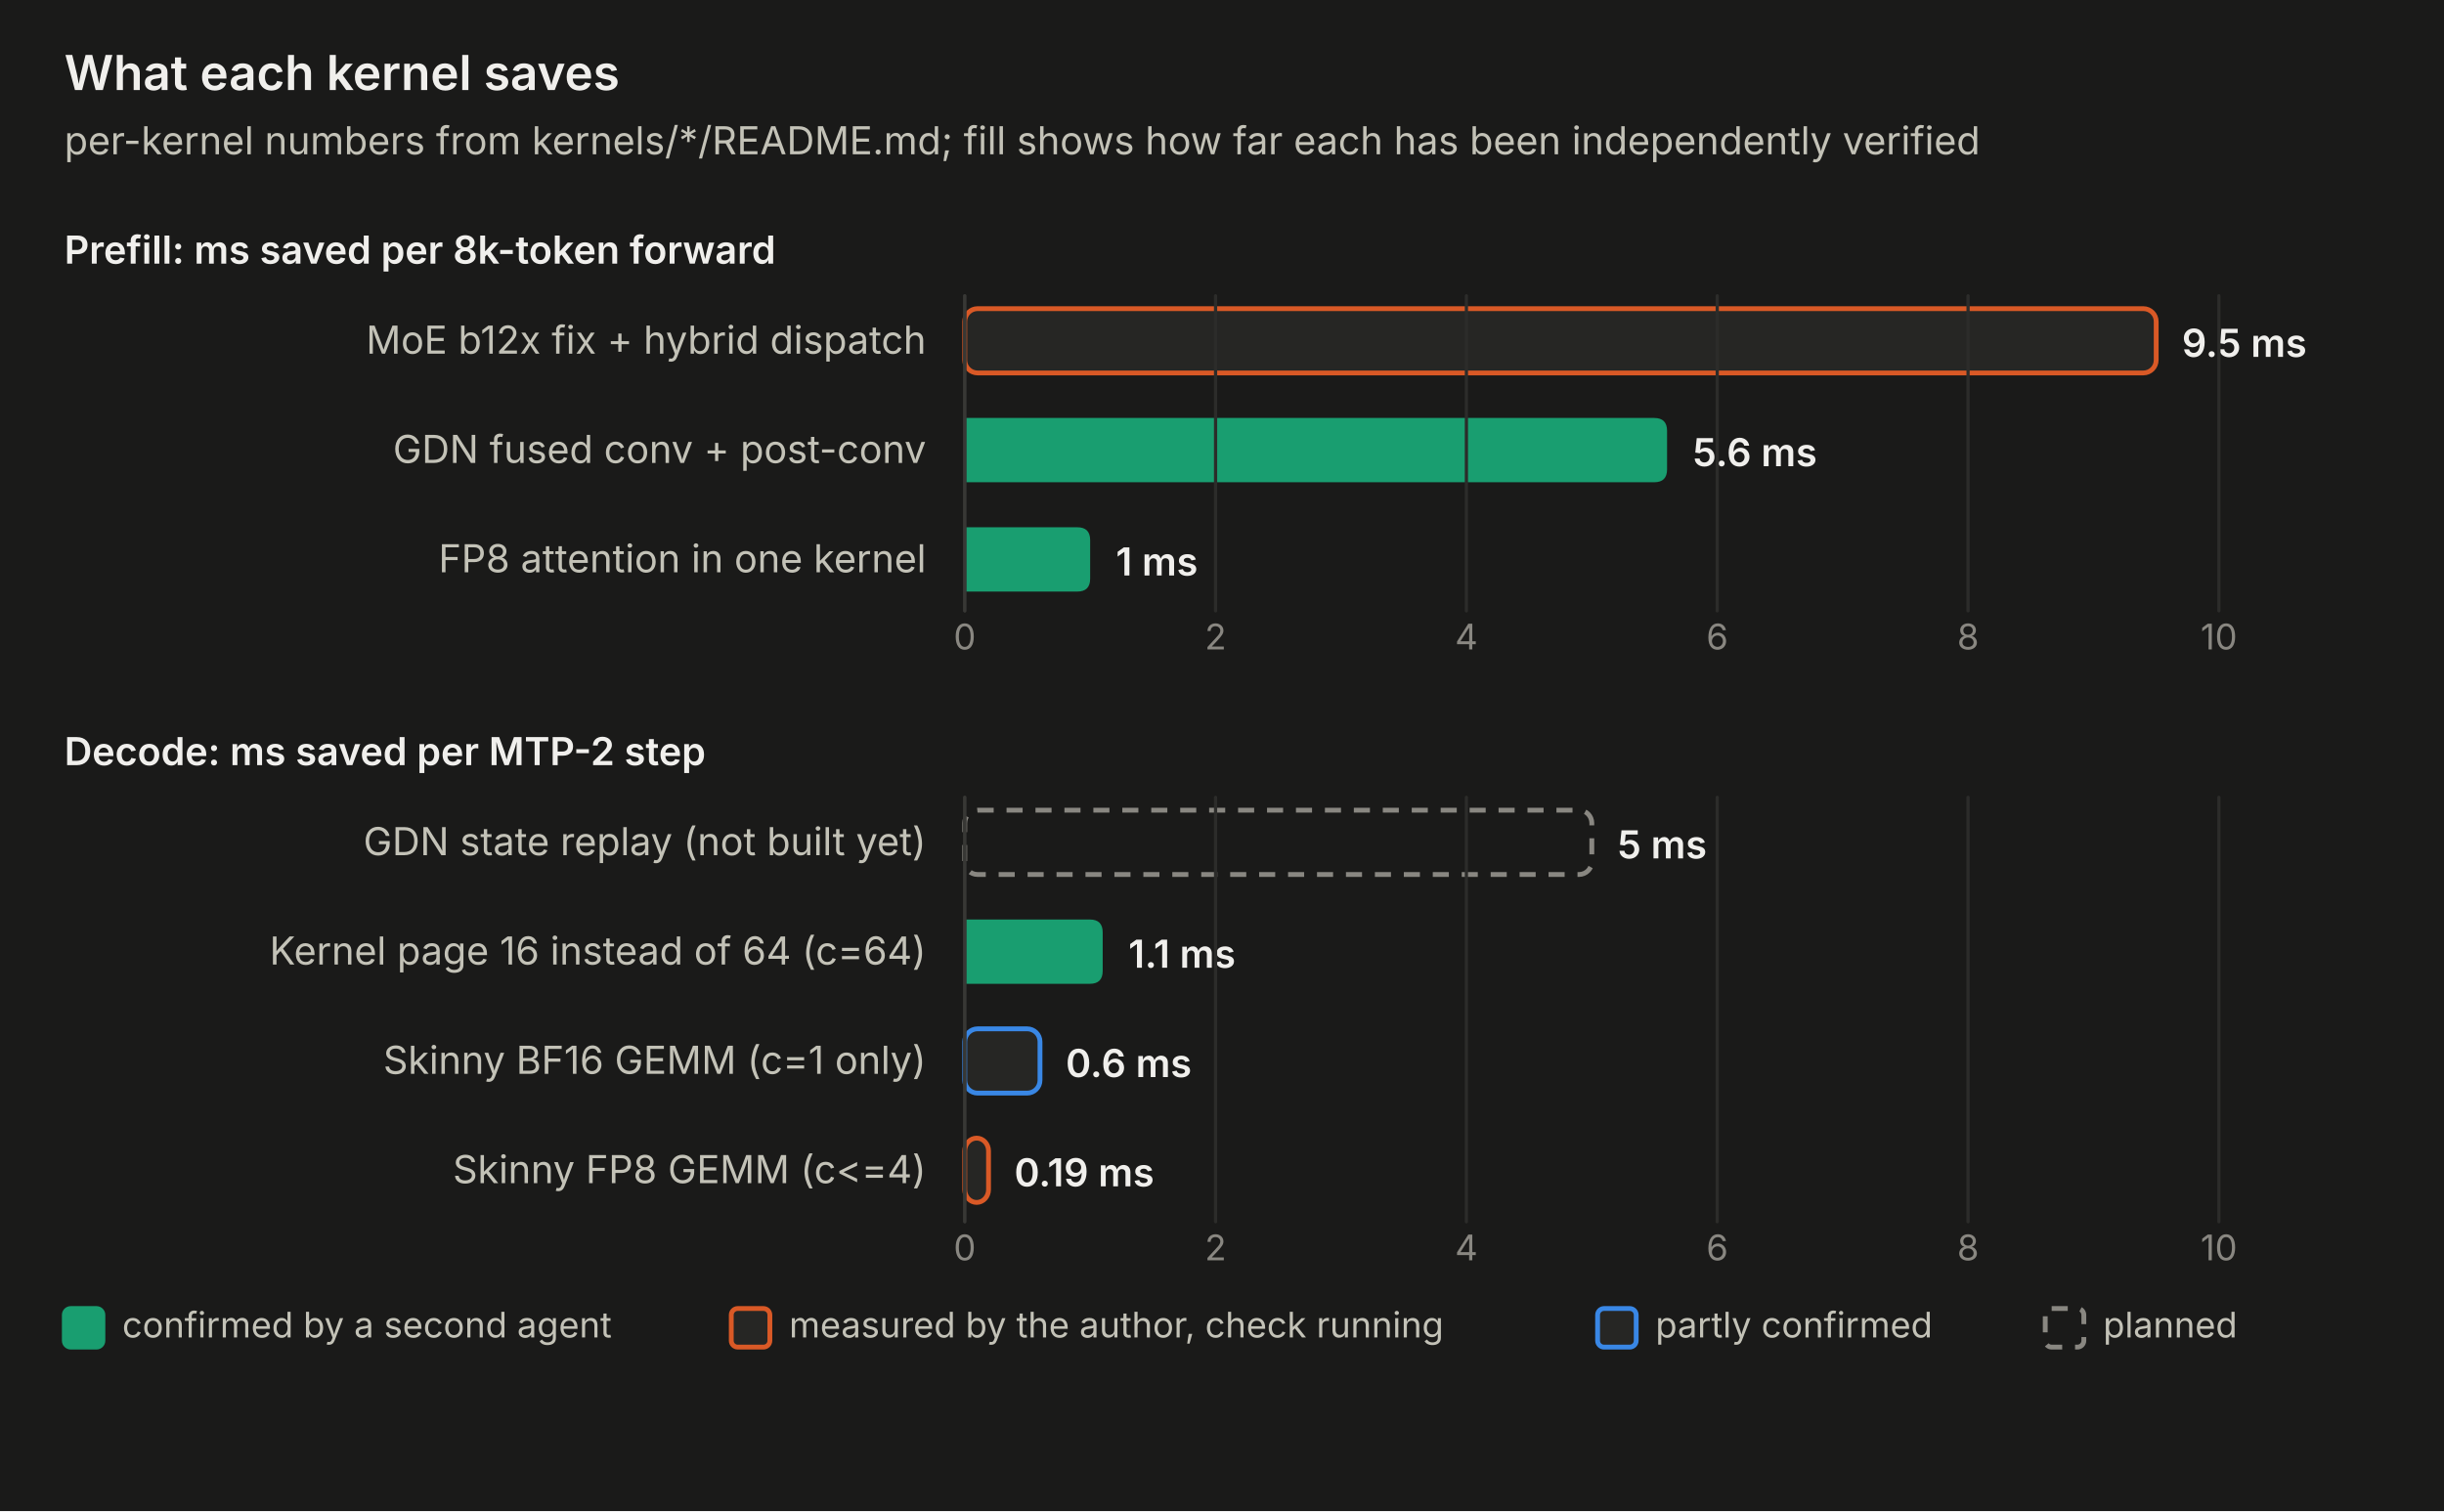
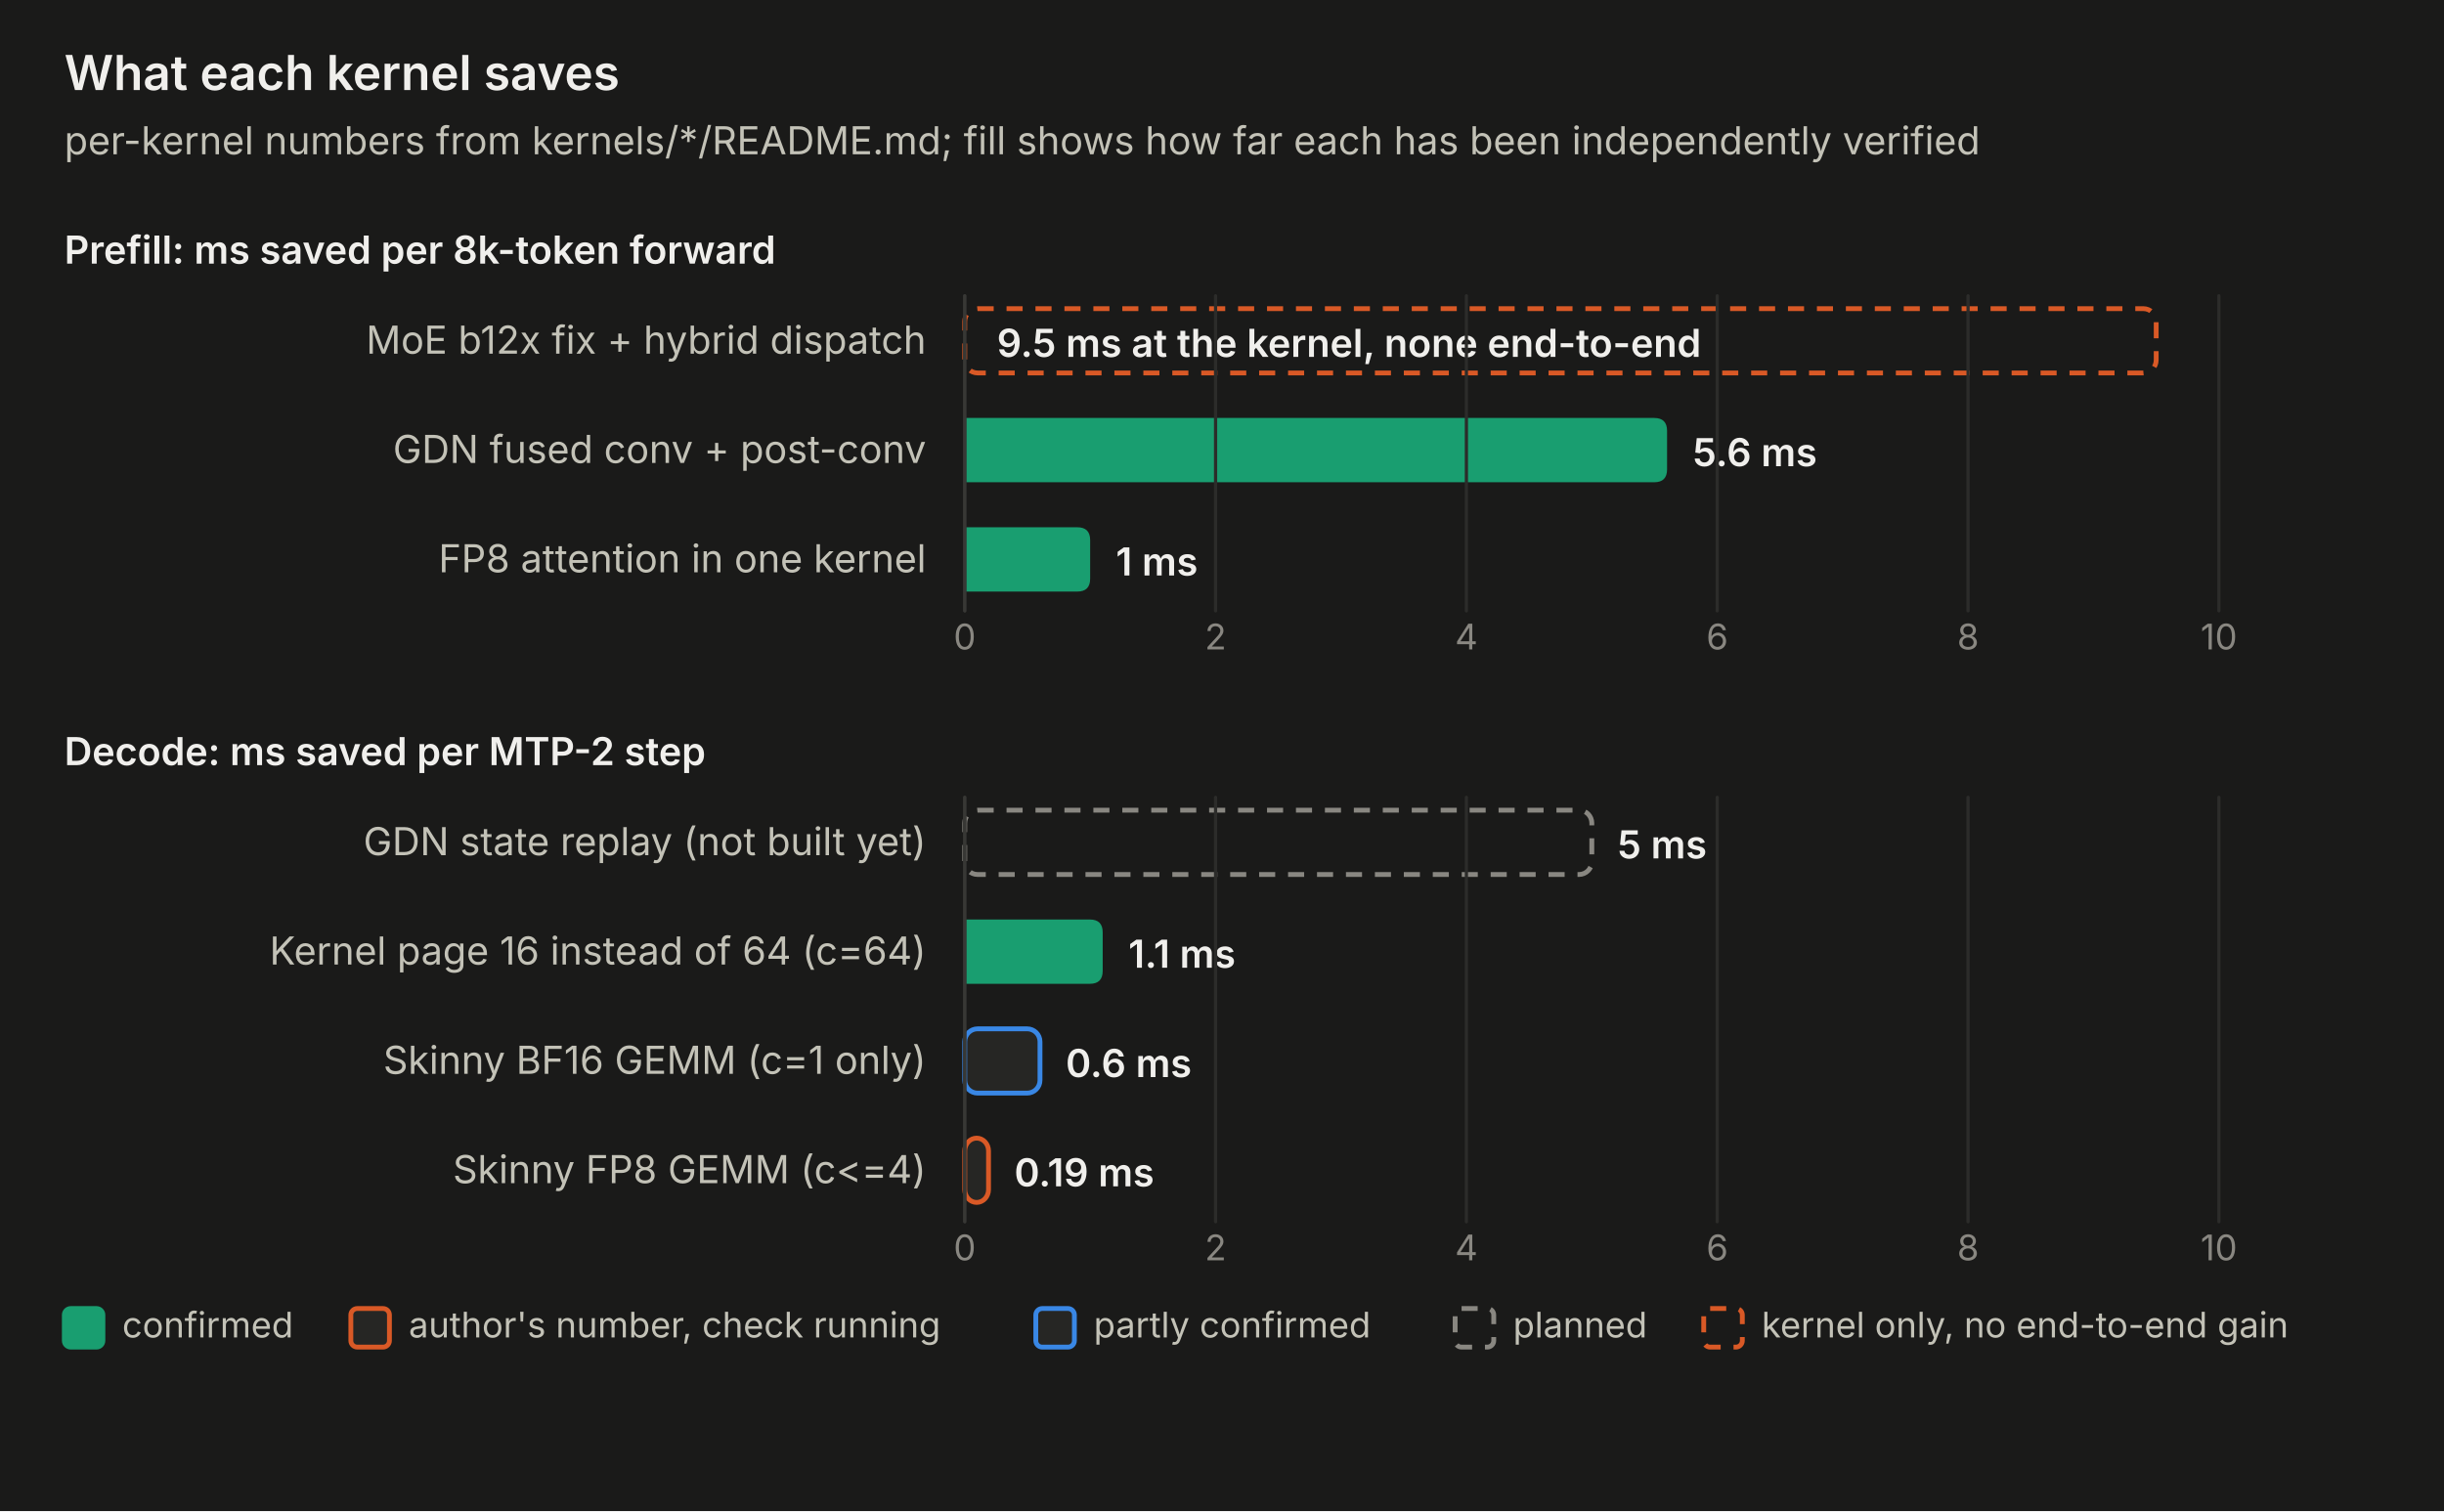
<svg xmlns="http://www.w3.org/2000/svg" viewBox="0 0 760 470" width="760" height="470" role="img" aria-label="Milliseconds saved per forward or decode step by each kernel, with its verification status" font-family="system-ui, -apple-system, Segoe UI, sans-serif">
  <defs />
  <rect width="100%" height="100%" fill="#1a1a19" />
  <text x="20.0" y="28.0" font-size="15" font-weight="600" fill="#f0efec" text-anchor="start">What each kernel saves</text>
  <text x="20.0" y="48.0" font-size="12" font-weight="400" fill="#c3c2b7" text-anchor="start">per-kernel numbers from kernels/*/README.md; fill shows how far each has been independently verified</text>
  <text x="20.0" y="82.0" font-size="12" font-weight="600" fill="#f0efec" text-anchor="start">Prefill: ms saved per 8k-token forward</text>
  <text x="288.0" y="110.0" font-size="12" font-weight="400" fill="#c3c2b7" text-anchor="end">MoE b12x fix + hybrid dispatch</text>
-   <rect x="300.0" y="96.0" width="370.5" height="20.0" rx="4" fill="#262624" stroke="#d95926" stroke-width="1.5" />
-   <text x="678.5" y="111.0" font-size="12" font-weight="600" fill="#f0efec" text-anchor="start">9.5 ms</text>
+   <rect x="300.0" y="96.0" width="370.5" height="20.0" rx="4" fill="#1a1a19" stroke="#d95926" stroke-width="1.5" stroke-dasharray="5 4" />
+   <text x="310.0" y="111.0" font-size="12" font-weight="600" fill="#f0efec" text-anchor="start">9.5 ms at the kernel, none end-to-end</text>
  <text x="288.0" y="144.0" font-size="12" font-weight="400" fill="#c3c2b7" text-anchor="end">GDN fused conv + post-conv</text>
  <path d="M300.0,130.0 H514.4 Q518.4,130.0 518.4,134.0 V146.0 Q518.4,150.0 514.4,150.0 H300.0 Z" fill="#199e70" />
  <text x="526.4" y="145.0" font-size="12" font-weight="600" fill="#f0efec" text-anchor="start">5.6 ms</text>
  <text x="288.0" y="178.0" font-size="12" font-weight="400" fill="#c3c2b7" text-anchor="end">FP8 attention in one kernel</text>
  <path d="M300.0,164.0 H335.0 Q339.0,164.0 339.0,168.0 V180.0 Q339.0,184.0 335.0,184.0 H300.0 Z" fill="#199e70" />
  <text x="347.0" y="179.0" font-size="12" font-weight="600" fill="#f0efec" text-anchor="start">1 ms</text>
  <line x1="300.0" y1="92.0" x2="300.0" y2="190.0" stroke="#2c2c2a" stroke-width="1" stroke-linecap="round" />
  <text x="300.0" y="202.0" font-size="11" font-weight="400" fill="#898781" text-anchor="middle">0</text>
  <line x1="378.0" y1="92.0" x2="378.0" y2="190.0" stroke="#2c2c2a" stroke-width="1" stroke-linecap="round" />
  <text x="378.0" y="202.0" font-size="11" font-weight="400" fill="#898781" text-anchor="middle">2</text>
  <line x1="456.0" y1="92.0" x2="456.0" y2="190.0" stroke="#2c2c2a" stroke-width="1" stroke-linecap="round" />
  <text x="456.0" y="202.0" font-size="11" font-weight="400" fill="#898781" text-anchor="middle">4</text>
  <line x1="534.0" y1="92.0" x2="534.0" y2="190.0" stroke="#2c2c2a" stroke-width="1" stroke-linecap="round" />
  <text x="534.0" y="202.0" font-size="11" font-weight="400" fill="#898781" text-anchor="middle">6</text>
  <line x1="612.0" y1="92.0" x2="612.0" y2="190.0" stroke="#2c2c2a" stroke-width="1" stroke-linecap="round" />
  <text x="612.0" y="202.0" font-size="11" font-weight="400" fill="#898781" text-anchor="middle">8</text>
  <line x1="690.0" y1="92.0" x2="690.0" y2="190.0" stroke="#2c2c2a" stroke-width="1" stroke-linecap="round" />
  <text x="690.0" y="202.0" font-size="11" font-weight="400" fill="#898781" text-anchor="middle">10</text>
  <line x1="300.0" y1="92.0" x2="300.0" y2="190.0" stroke="#383835" stroke-width="1" stroke-linecap="round" />
  <text x="20.0" y="238.0" font-size="12" font-weight="600" fill="#f0efec" text-anchor="start">Decode: ms saved per MTP-2 step</text>
  <text x="288.0" y="266.0" font-size="12" font-weight="400" fill="#c3c2b7" text-anchor="end">GDN state replay (not built yet)</text>
  <rect x="300.0" y="252.0" width="195.0" height="20.0" rx="4" fill="#1a1a19" stroke="#898781" stroke-width="1.5" stroke-dasharray="5 4" />
  <text x="503.0" y="267.0" font-size="12" font-weight="600" fill="#f0efec" text-anchor="start">5 ms</text>
  <text x="288.0" y="300.0" font-size="12" font-weight="400" fill="#c3c2b7" text-anchor="end">Kernel page 16 instead of 64 (c=64)</text>
  <path d="M300.0,286.0 H338.9 Q342.9,286.0 342.9,290.0 V302.0 Q342.9,306.0 338.9,306.0 H300.0 Z" fill="#199e70" />
  <text x="350.9" y="301.0" font-size="12" font-weight="600" fill="#f0efec" text-anchor="start">1.1 ms</text>
  <text x="288.0" y="334.0" font-size="12" font-weight="400" fill="#c3c2b7" text-anchor="end">Skinny BF16 GEMM (c=1 only)</text>
  <rect x="300.0" y="320.0" width="23.4" height="20.0" rx="4" fill="#262624" stroke="#3987e5" stroke-width="1.5" />
  <text x="331.4" y="335.0" font-size="12" font-weight="600" fill="#f0efec" text-anchor="start">0.6 ms</text>
  <text x="288.0" y="368.0" font-size="12" font-weight="400" fill="#c3c2b7" text-anchor="end">Skinny FP8 GEMM (c&lt;=4)</text>
  <rect x="300.0" y="354.0" width="7.4" height="20.0" rx="4" fill="#262624" stroke="#d95926" stroke-width="1.5" />
  <text x="315.4" y="369.0" font-size="12" font-weight="600" fill="#f0efec" text-anchor="start">0.19 ms</text>
  <line x1="300.0" y1="248.0" x2="300.0" y2="380.0" stroke="#2c2c2a" stroke-width="1" stroke-linecap="round" />
  <text x="300.0" y="392.0" font-size="11" font-weight="400" fill="#898781" text-anchor="middle">0</text>
  <line x1="378.0" y1="248.0" x2="378.0" y2="380.0" stroke="#2c2c2a" stroke-width="1" stroke-linecap="round" />
  <text x="378.0" y="392.0" font-size="11" font-weight="400" fill="#898781" text-anchor="middle">2</text>
  <line x1="456.0" y1="248.0" x2="456.0" y2="380.0" stroke="#2c2c2a" stroke-width="1" stroke-linecap="round" />
  <text x="456.0" y="392.0" font-size="11" font-weight="400" fill="#898781" text-anchor="middle">4</text>
  <line x1="534.0" y1="248.0" x2="534.0" y2="380.0" stroke="#2c2c2a" stroke-width="1" stroke-linecap="round" />
  <text x="534.0" y="392.0" font-size="11" font-weight="400" fill="#898781" text-anchor="middle">6</text>
  <line x1="612.0" y1="248.0" x2="612.0" y2="380.0" stroke="#2c2c2a" stroke-width="1" stroke-linecap="round" />
  <text x="612.0" y="392.0" font-size="11" font-weight="400" fill="#898781" text-anchor="middle">8</text>
  <line x1="690.0" y1="248.0" x2="690.0" y2="380.0" stroke="#2c2c2a" stroke-width="1" stroke-linecap="round" />
  <text x="690.0" y="392.0" font-size="11" font-weight="400" fill="#898781" text-anchor="middle">10</text>
  <line x1="300.0" y1="248.0" x2="300.0" y2="380.0" stroke="#383835" stroke-width="1" stroke-linecap="round" />
  <rect x="20.0" y="407.0" width="12.0" height="12.0" rx="2" fill="#199e70" stroke="#199e70" stroke-width="1.5" />
-   <text x="38.0" y="416.0" font-size="11" font-weight="400" fill="#c3c2b7" text-anchor="start">confirmed by a second agent</text>
-   <rect x="227.4" y="407.0" width="12.0" height="12.0" rx="2" fill="#262624" stroke="#d95926" stroke-width="1.5" />
-   <text x="245.4" y="416.0" font-size="11" font-weight="400" fill="#c3c2b7" text-anchor="start">measured by the author, check running</text>
-   <rect x="496.8" y="407.0" width="12.0" height="12.0" rx="2" fill="#262624" stroke="#3987e5" stroke-width="1.5" />
-   <text x="514.8" y="416.0" font-size="11" font-weight="400" fill="#c3c2b7" text-anchor="start">partly confirmed</text>
-   <rect x="636.0" y="407.0" width="12.0" height="12.0" rx="2" fill="#1a1a19" stroke="#898781" stroke-width="1.5" stroke-dasharray="5 4" />
-   <text x="654.0" y="416.0" font-size="11" font-weight="400" fill="#c3c2b7" text-anchor="start">planned</text>
+   <text x="38.0" y="416.0" font-size="11" font-weight="400" fill="#c3c2b7" text-anchor="start">confirmed</text>
+   <rect x="109.1" y="407.0" width="12.0" height="12.0" rx="2" fill="#262624" stroke="#d95926" stroke-width="1.5" />
+   <text x="127.1" y="416.0" font-size="11" font-weight="400" fill="#c3c2b7" text-anchor="start">author's number, check running</text>
+   <rect x="322.1" y="407.0" width="12.0" height="12.0" rx="2" fill="#262624" stroke="#3987e5" stroke-width="1.5" />
+   <text x="340.1" y="416.0" font-size="11" font-weight="400" fill="#c3c2b7" text-anchor="start">partly confirmed</text>
+   <rect x="452.5" y="407.0" width="12.0" height="12.0" rx="2" fill="#1a1a19" stroke="#898781" stroke-width="1.5" stroke-dasharray="5 4" />
+   <text x="470.5" y="416.0" font-size="11" font-weight="400" fill="#c3c2b7" text-anchor="start">planned</text>
+   <rect x="529.8" y="407.0" width="12.0" height="12.0" rx="2" fill="#1a1a19" stroke="#d95926" stroke-width="1.5" stroke-dasharray="5 4" />
+   <text x="547.8" y="416.0" font-size="11" font-weight="400" fill="#c3c2b7" text-anchor="start">kernel only, no end-to-end gain</text>
</svg>
